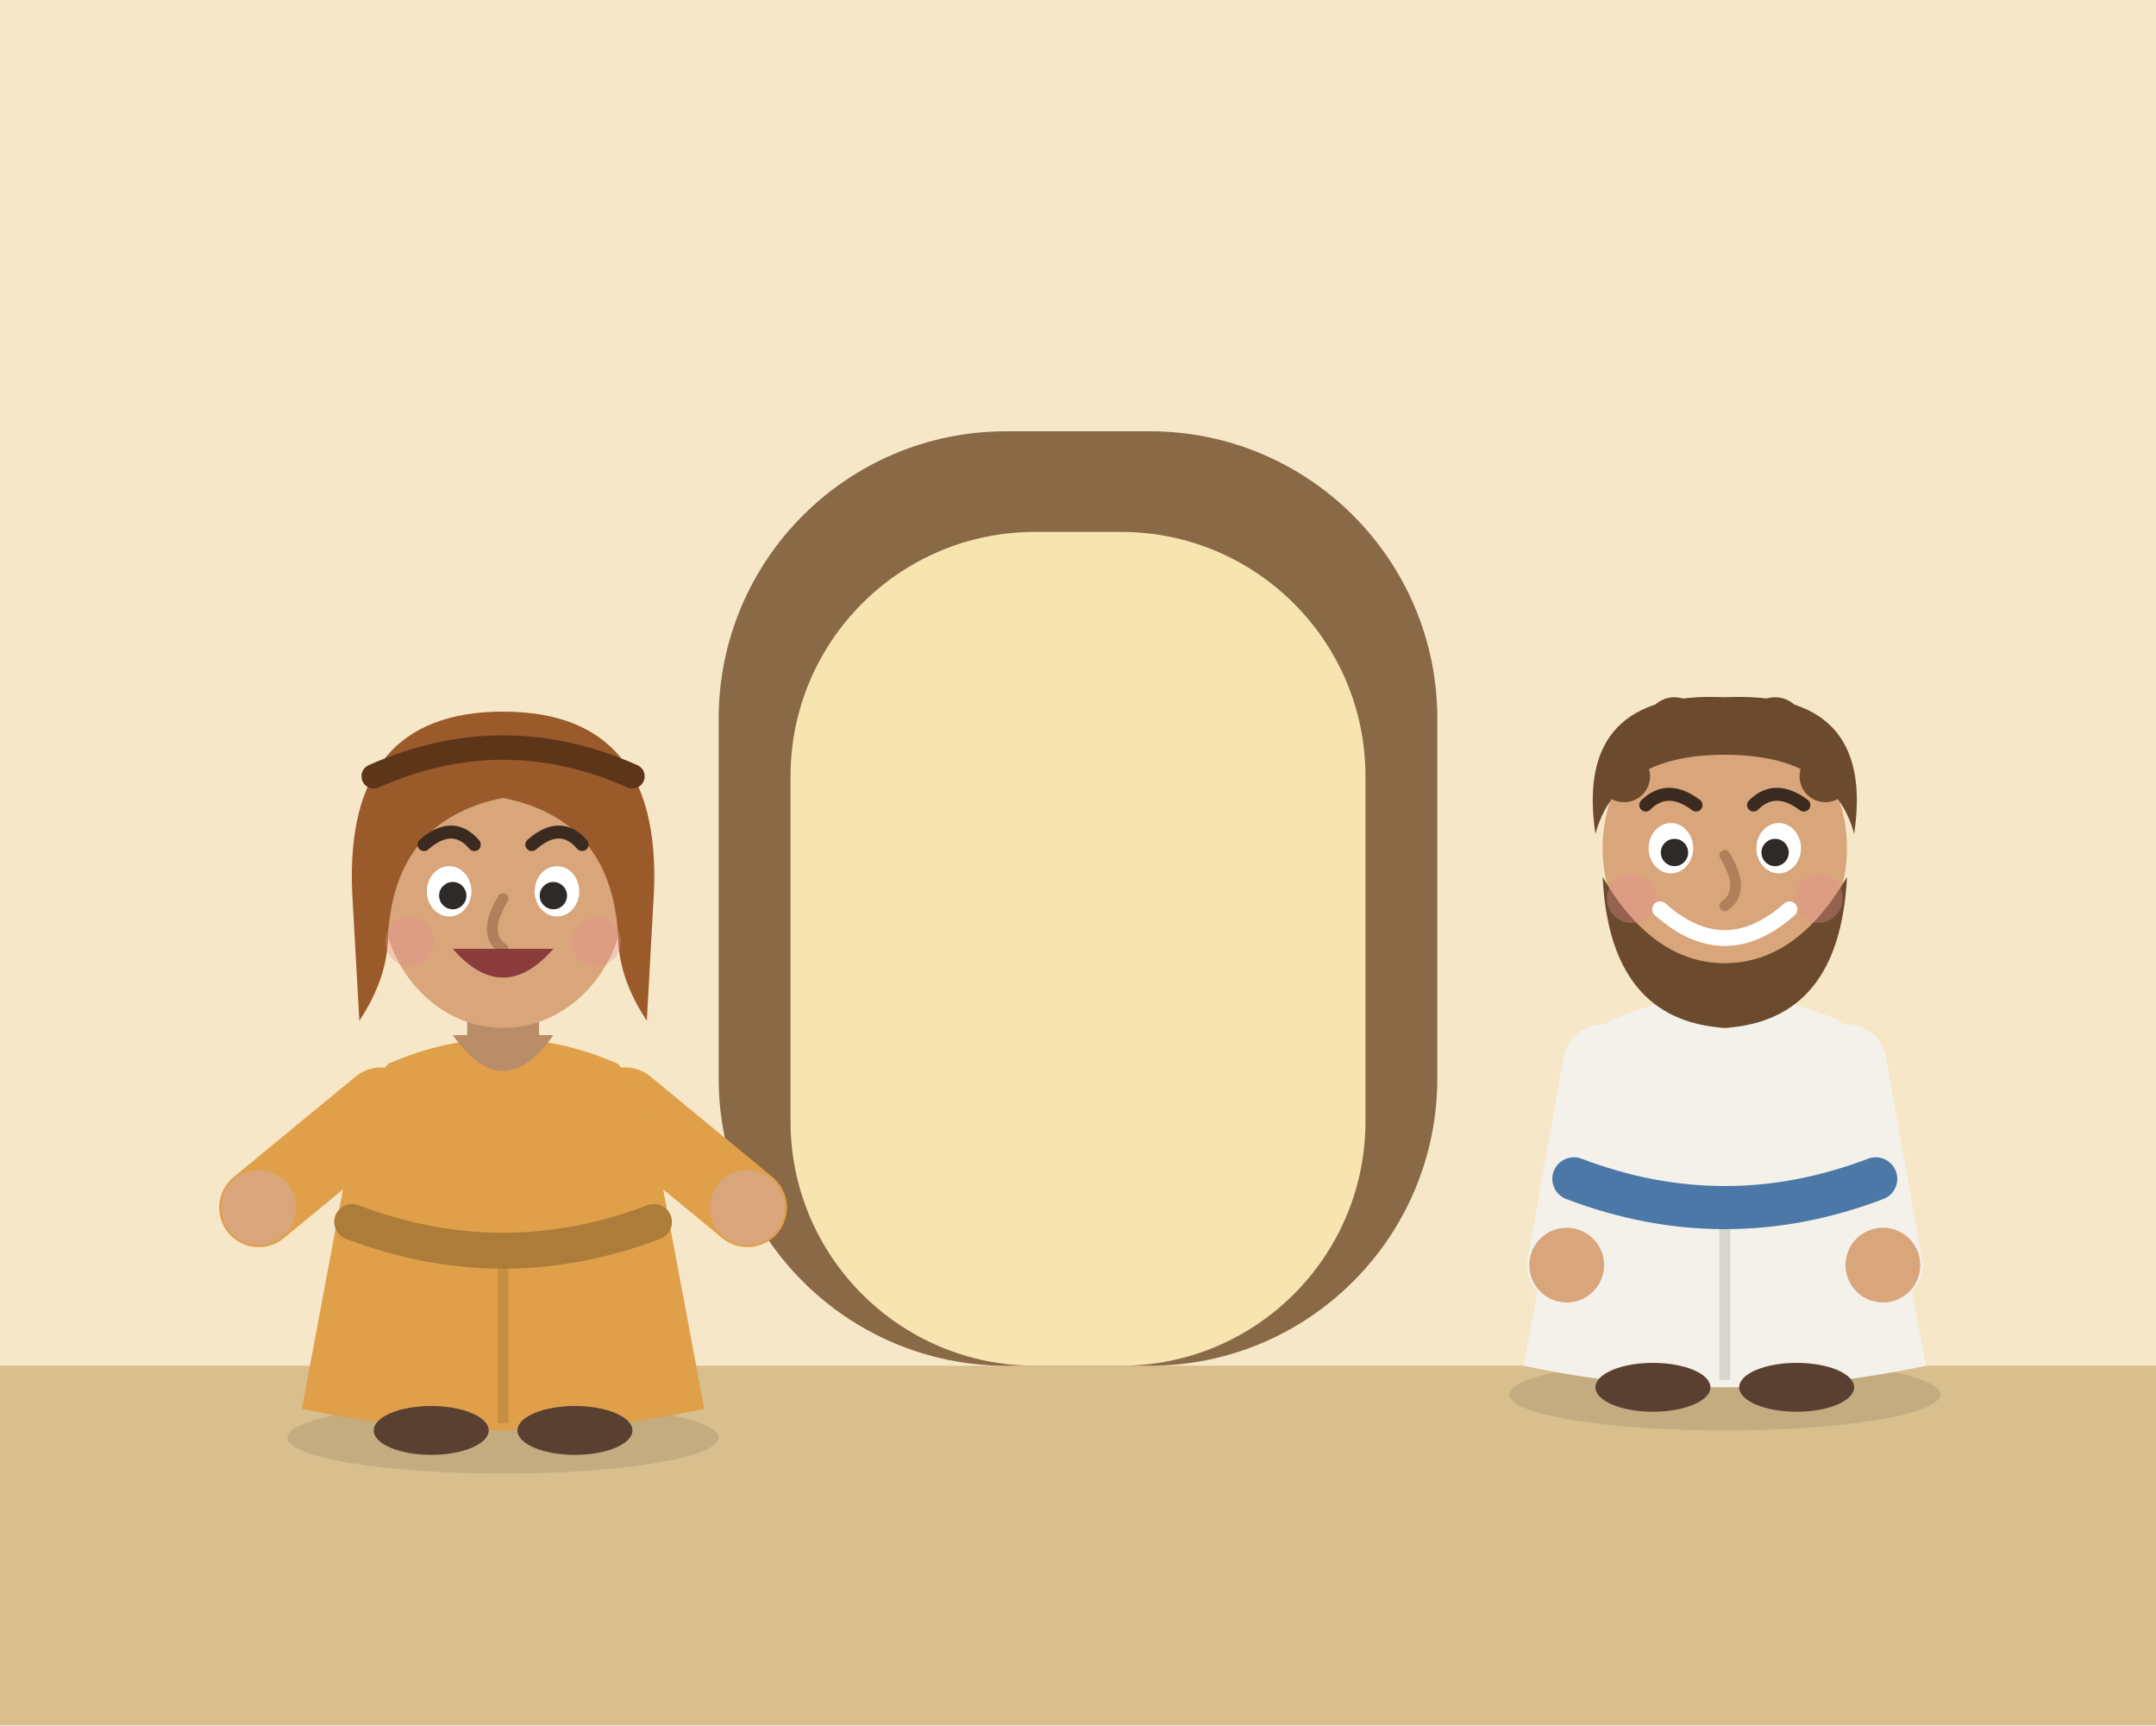
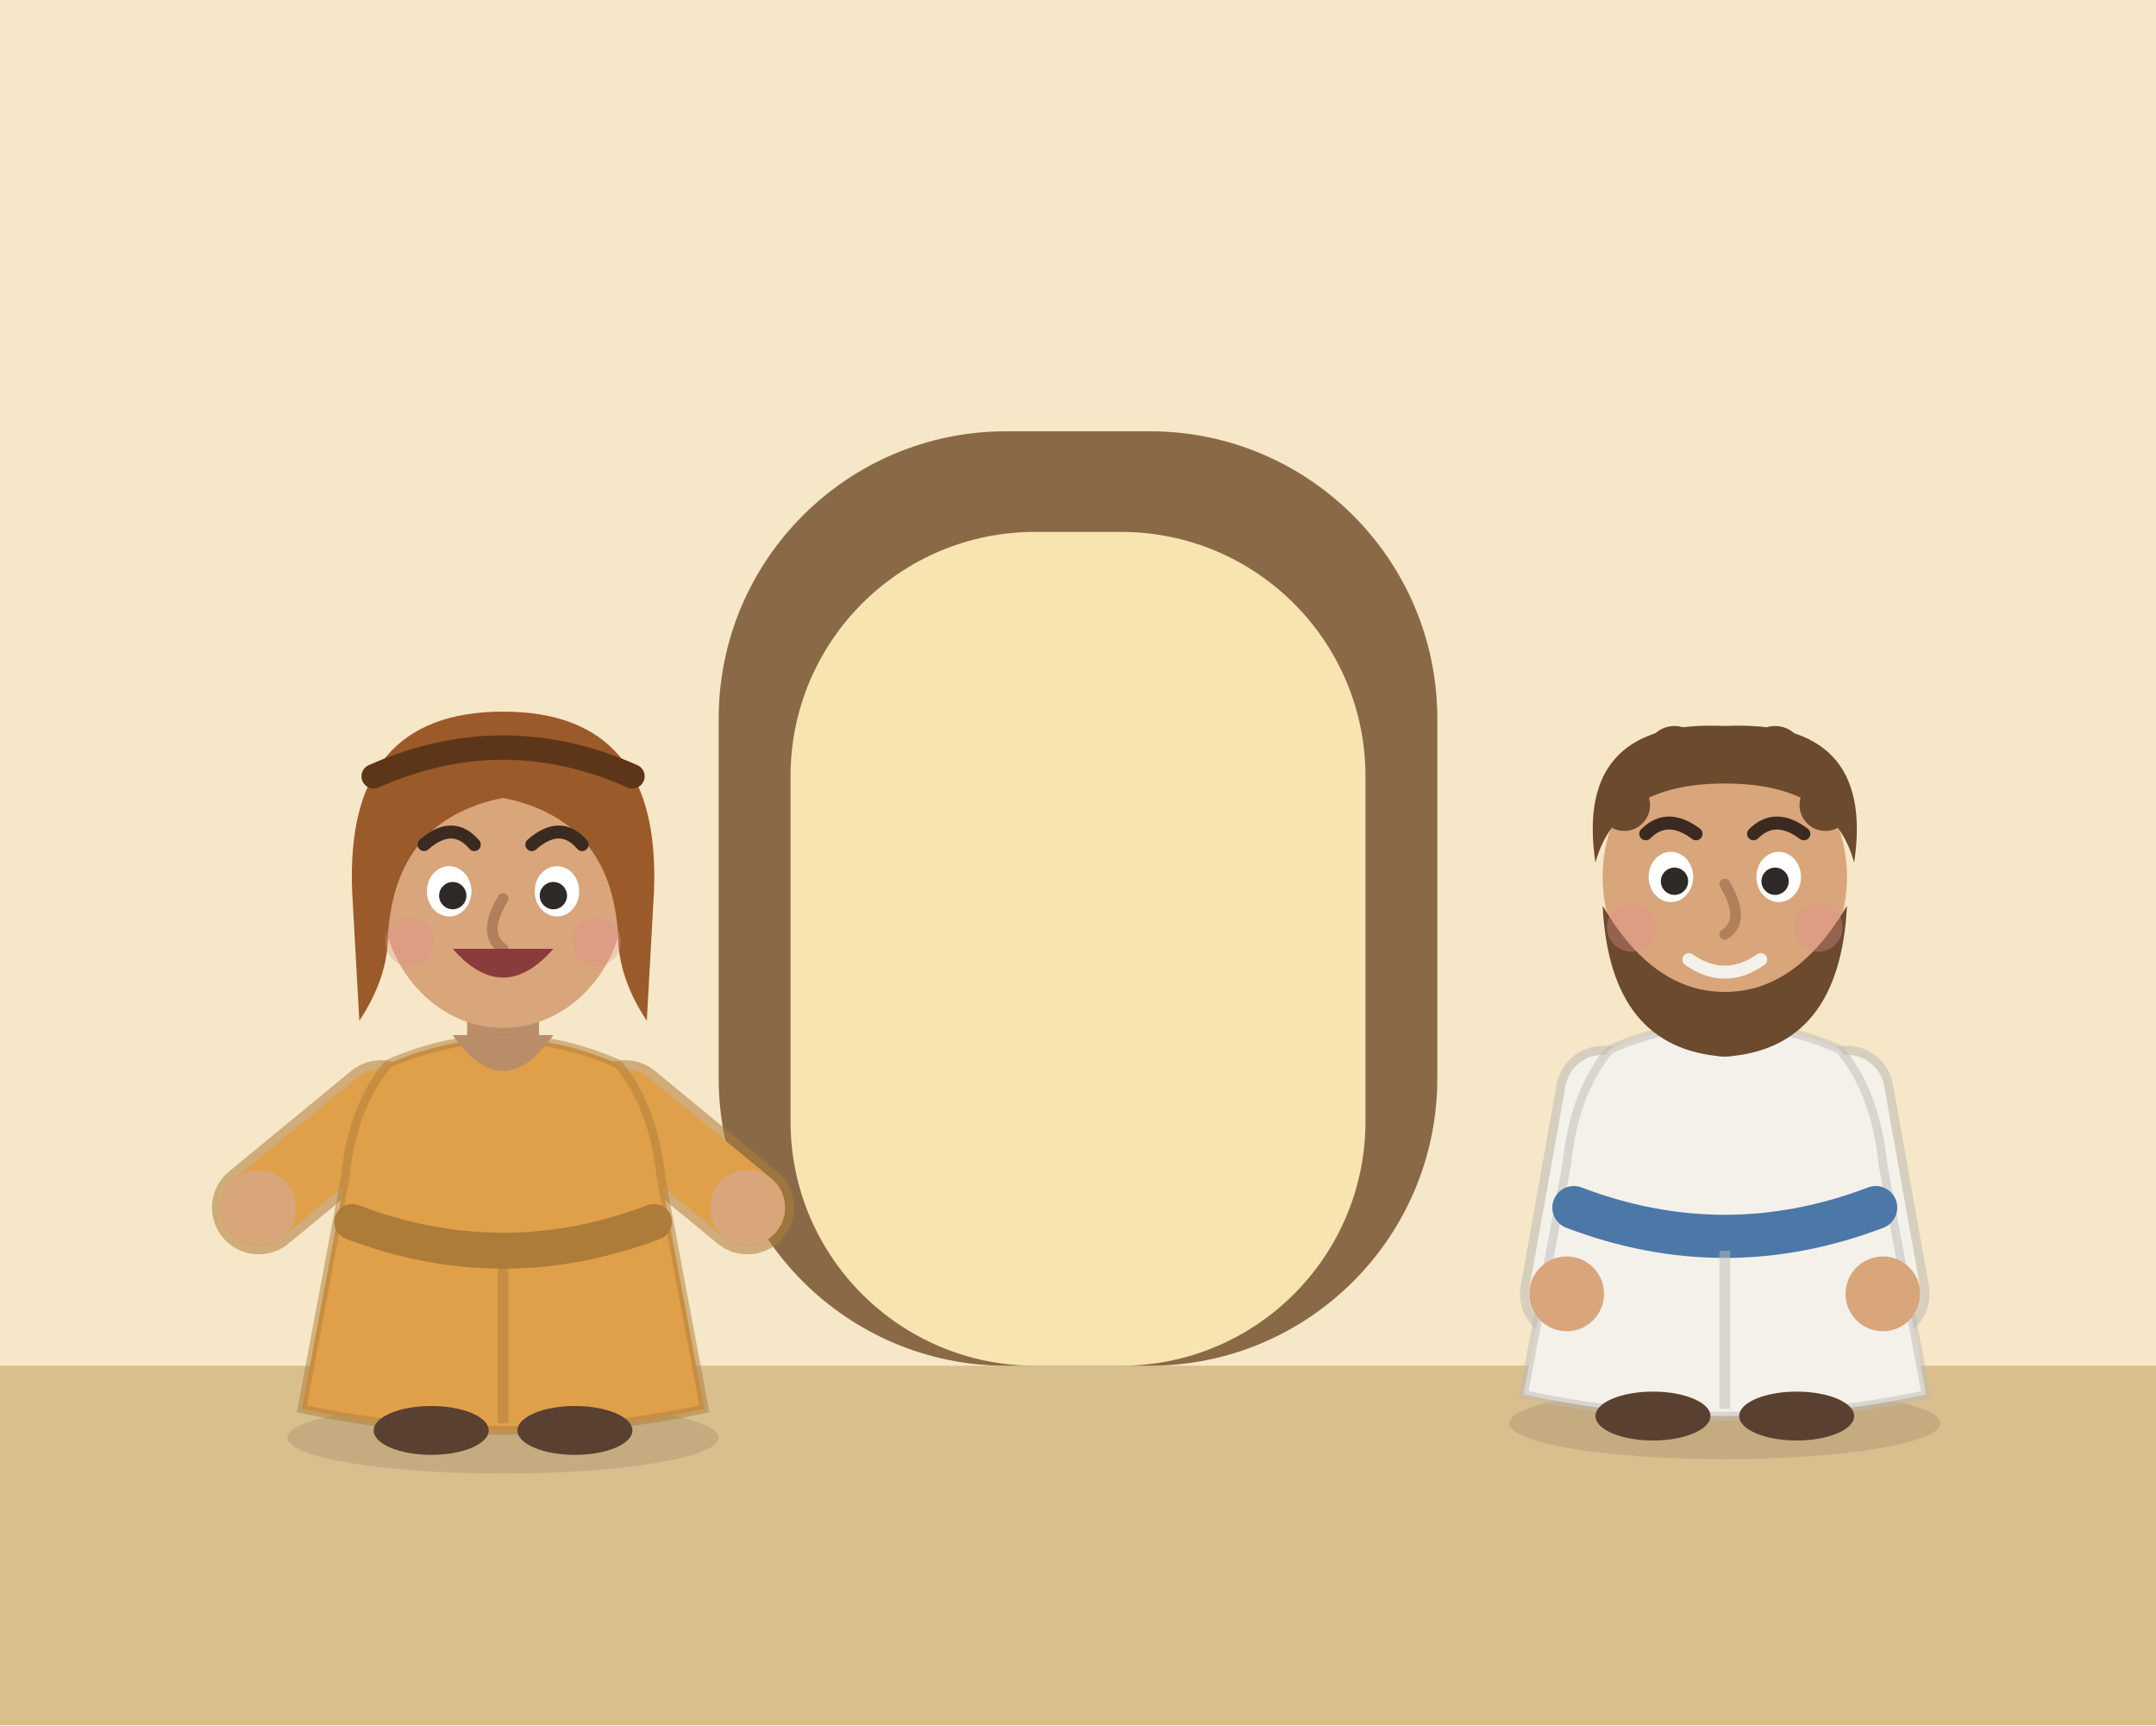
<svg xmlns="http://www.w3.org/2000/svg" viewBox="0 0 300 240">
  <rect width="300" height="240" fill="#F6E7C8" />
  <rect y="190" width="300" height="50" fill="#D9BE8E" />
  <rect x="100" y="60" width="100" height="130" rx="40" fill="#8A6A46" />
  <rect x="110" y="74" width="80" height="116" rx="34" fill="#F7E4B0" />
  <g transform="translate(40,96) scale(1.0)">
    <ellipse cx="30" cy="104" rx="30" ry="5" fill="#000" opacity=".1" />
-     <line x1="13" y1="58" x2="-4" y2="72" stroke="#E0A04A" stroke-width="11" stroke-linecap="round" />
-     <line x1="47" y1="58" x2="64" y2="72" stroke="#E0A04A" stroke-width="11" stroke-linecap="round" />
+     <line x1="13" y1="58" x2="-4" y2="72" stroke="#AE7C39" stroke-width="13" stroke-linecap="round" opacity=".55" />
+     <line x1="13" y1="58" x2="-4" y2="72" stroke="#E0A04A" stroke-width="10.5" stroke-linecap="round" />
+     <line x1="47" y1="58" x2="64" y2="72" stroke="#AE7C39" stroke-width="13" stroke-linecap="round" opacity=".55" />
+     <line x1="47" y1="58" x2="64" y2="72" stroke="#E0A04A" stroke-width="10.5" stroke-linecap="round" />
    <rect x="25" y="40" width="10" height="14" rx="4" fill="#BA8D69" />
-     <path d="M14 52Q30 45 46 52Q51 58 52 68L58 100Q30 106 2 100L8 68Q9 58 14 52Z" fill="#E0A04A" />
+     <path d="M14 52Q30 45 46 52Q51 58 52 68L58 100Q30 106 2 100L8 68Q9 58 14 52Z" fill="#E0A04A" stroke="#AE7C39" stroke-width="1.2" stroke-opacity=".5" />
    <path d="M9 74Q30 82 51 74" stroke="#AE7C39" stroke-width="5" fill="none" stroke-linecap="round" />
    <path d="M30 80V102" stroke="#AE7C39" stroke-width="1.5" opacity=".5" />
    <ellipse cx="20" cy="103" rx="8" ry="3.4" fill="#5A4030" />
    <ellipse cx="40" cy="103" rx="8" ry="3.4" fill="#5A4030" />
    <path d="M23 48Q30 58 37 48Z" fill="#BA8D69" />
    <circle cx="-4" cy="72" r="5.2" fill="#D9A57B" />
    <circle cx="64" cy="72" r="5.2" fill="#D9A57B" />
    <ellipse cx="30" cy="28" rx="17" ry="19" fill="#D9A57B" />
    <path d="M30 3Q8 3 9 28L10 46Q14 40 14 34Q15 18 30 15Q45 18 46 34Q46 40 50 46L51 28Q52 3 30 3Z" fill="#9B5A2A" />
    <path d="M12 12Q30 4 48 12" stroke="#5D3619" stroke-width="3.4" fill="none" stroke-linecap="round" />
    <ellipse cx="22.5" cy="28" rx="3.1" ry="3.5" fill="#fff" />
    <ellipse cx="37.5" cy="28" rx="3.1" ry="3.5" fill="#fff" />
    <circle cx="23" cy="28.6" r="1.9" fill="#2E2A28" />
    <circle cx="37" cy="28.6" r="1.9" fill="#2E2A28" />
    <circle cx="17" cy="35" r="3.4" fill="#E58E8E" opacity=".35" />
    <circle cx="43" cy="35" r="3.4" fill="#E58E8E" opacity=".35" />
    <path d="M30 29q-3 5 0 7" stroke="#B0805A" stroke-width="1.5" fill="none" stroke-linecap="round" />
    <path d="M23 36q7 8 14 0z" fill="#8A3B3B" />
    <path d="M19 21.5q4-3.5 7 0M34 21.5q4-3.5 7 0" stroke="#3A2A20" stroke-width="1.8" fill="none" stroke-linecap="round" />
  </g>
-   <g transform="translate(270.0,90) scale(-1.0,1.0)">
+   <g transform="translate(270.0,94.0) scale(-1.0,1.0)">
    <ellipse cx="30" cy="104" rx="30" ry="5" fill="#000" opacity=".1" />
-     <line x1="13" y1="58" x2="8" y2="86" stroke="#F4F1EA" stroke-width="11" stroke-linecap="round" />
-     <line x1="47" y1="58" x2="52" y2="86" stroke="#F4F1EA" stroke-width="11" stroke-linecap="round" />
+     <line x1="13" y1="58" x2="8" y2="86" stroke="#BEBBB6" stroke-width="13" stroke-linecap="round" opacity=".55" />
+     <line x1="13" y1="58" x2="8" y2="86" stroke="#F4F1EA" stroke-width="10.5" stroke-linecap="round" />
+     <line x1="47" y1="58" x2="52" y2="86" stroke="#BEBBB6" stroke-width="13" stroke-linecap="round" opacity=".55" />
+     <line x1="47" y1="58" x2="52" y2="86" stroke="#F4F1EA" stroke-width="10.5" stroke-linecap="round" />
    <rect x="25" y="40" width="10" height="14" rx="4" fill="#BA8D69" />
-     <path d="M14 52Q30 45 46 52Q51 58 52 68L58 100Q30 106 2 100L8 68Q9 58 14 52Z" fill="#F4F1EA" />
-     <path d="M9 74Q30 82 51 74" stroke="#BEBBB6" stroke-width="5" fill="none" stroke-linecap="round" />
+     <path d="M14 52Q30 45 46 52Q51 58 52 68L58 100Q30 106 2 100L8 68Q9 58 14 52Z" fill="#F4F1EA" stroke="#BEBBB6" stroke-width="1.2" stroke-opacity=".5" />
+     <path d="M9 74Q30 82 51 74" stroke="#4C78A8" stroke-width="6" fill="none" stroke-linecap="round" />
    <path d="M30 80V102" stroke="#BEBBB6" stroke-width="1.5" opacity=".5" />
    <ellipse cx="20" cy="103" rx="8" ry="3.4" fill="#5A4030" />
    <ellipse cx="40" cy="103" rx="8" ry="3.4" fill="#5A4030" />
    <path d="M23 48Q30 58 37 48Z" fill="#BA8D69" />
    <circle cx="8" cy="86" r="5.2" fill="#D9A57B" />
    <circle cx="52" cy="86" r="5.2" fill="#D9A57B" />
    <ellipse cx="30" cy="28" rx="17" ry="19" fill="#D9A57B" />
    <path d="M12 26Q9 6 30 7Q51 6 48 26Q45 15 30 15Q15 15 12 26Z" fill="#6B4A2E" />
    <circle cx="16" cy="18" r="3.6" fill="#6B4A2E" />
    <circle cx="44" cy="18" r="3.6" fill="#6B4A2E" />
    <circle cx="23" cy="11" r="4" fill="#6B4A2E" />
    <circle cx="37" cy="11" r="4" fill="#6B4A2E" />
    <path d="M13 32Q14 52 30 53Q46 52 47 32Q40 44 30 44Q20 44 13 32Z" fill="#6B4A2E" />
    <ellipse cx="22.5" cy="28" rx="3.1" ry="3.5" fill="#fff" />
    <ellipse cx="37.5" cy="28" rx="3.1" ry="3.5" fill="#fff" />
    <circle cx="23" cy="28.6" r="1.9" fill="#2E2A28" />
    <circle cx="37" cy="28.6" r="1.9" fill="#2E2A28" />
    <circle cx="17" cy="35" r="3.4" fill="#E58E8E" opacity=".35" />
    <circle cx="43" cy="35" r="3.4" fill="#E58E8E" opacity=".35" />
    <path d="M30 29q-3 5 0 7" stroke="#B0805A" stroke-width="1.5" fill="none" stroke-linecap="round" />
-     <path d="M21 36.5q9 8 18 0" stroke="#FFFFFF" stroke-width="2.2" fill="none" stroke-linecap="round" />
+     <path d="M25 39.5q5 3.5 10 0" stroke="#F4F1EA" stroke-width="1.8" fill="none" stroke-linecap="round" />
    <path d="M19 22q4-3 7 0M34 22q4-3 7 0" stroke="#3A2A20" stroke-width="1.8" fill="none" stroke-linecap="round" />
  </g>
-   <g transform="translate(210,90) scale(1.0)">
-     <path d="M9 74Q30 82 51 74" stroke="#4C78A8" stroke-width="6" fill="none" stroke-linecap="round" />
-   </g>
</svg>
